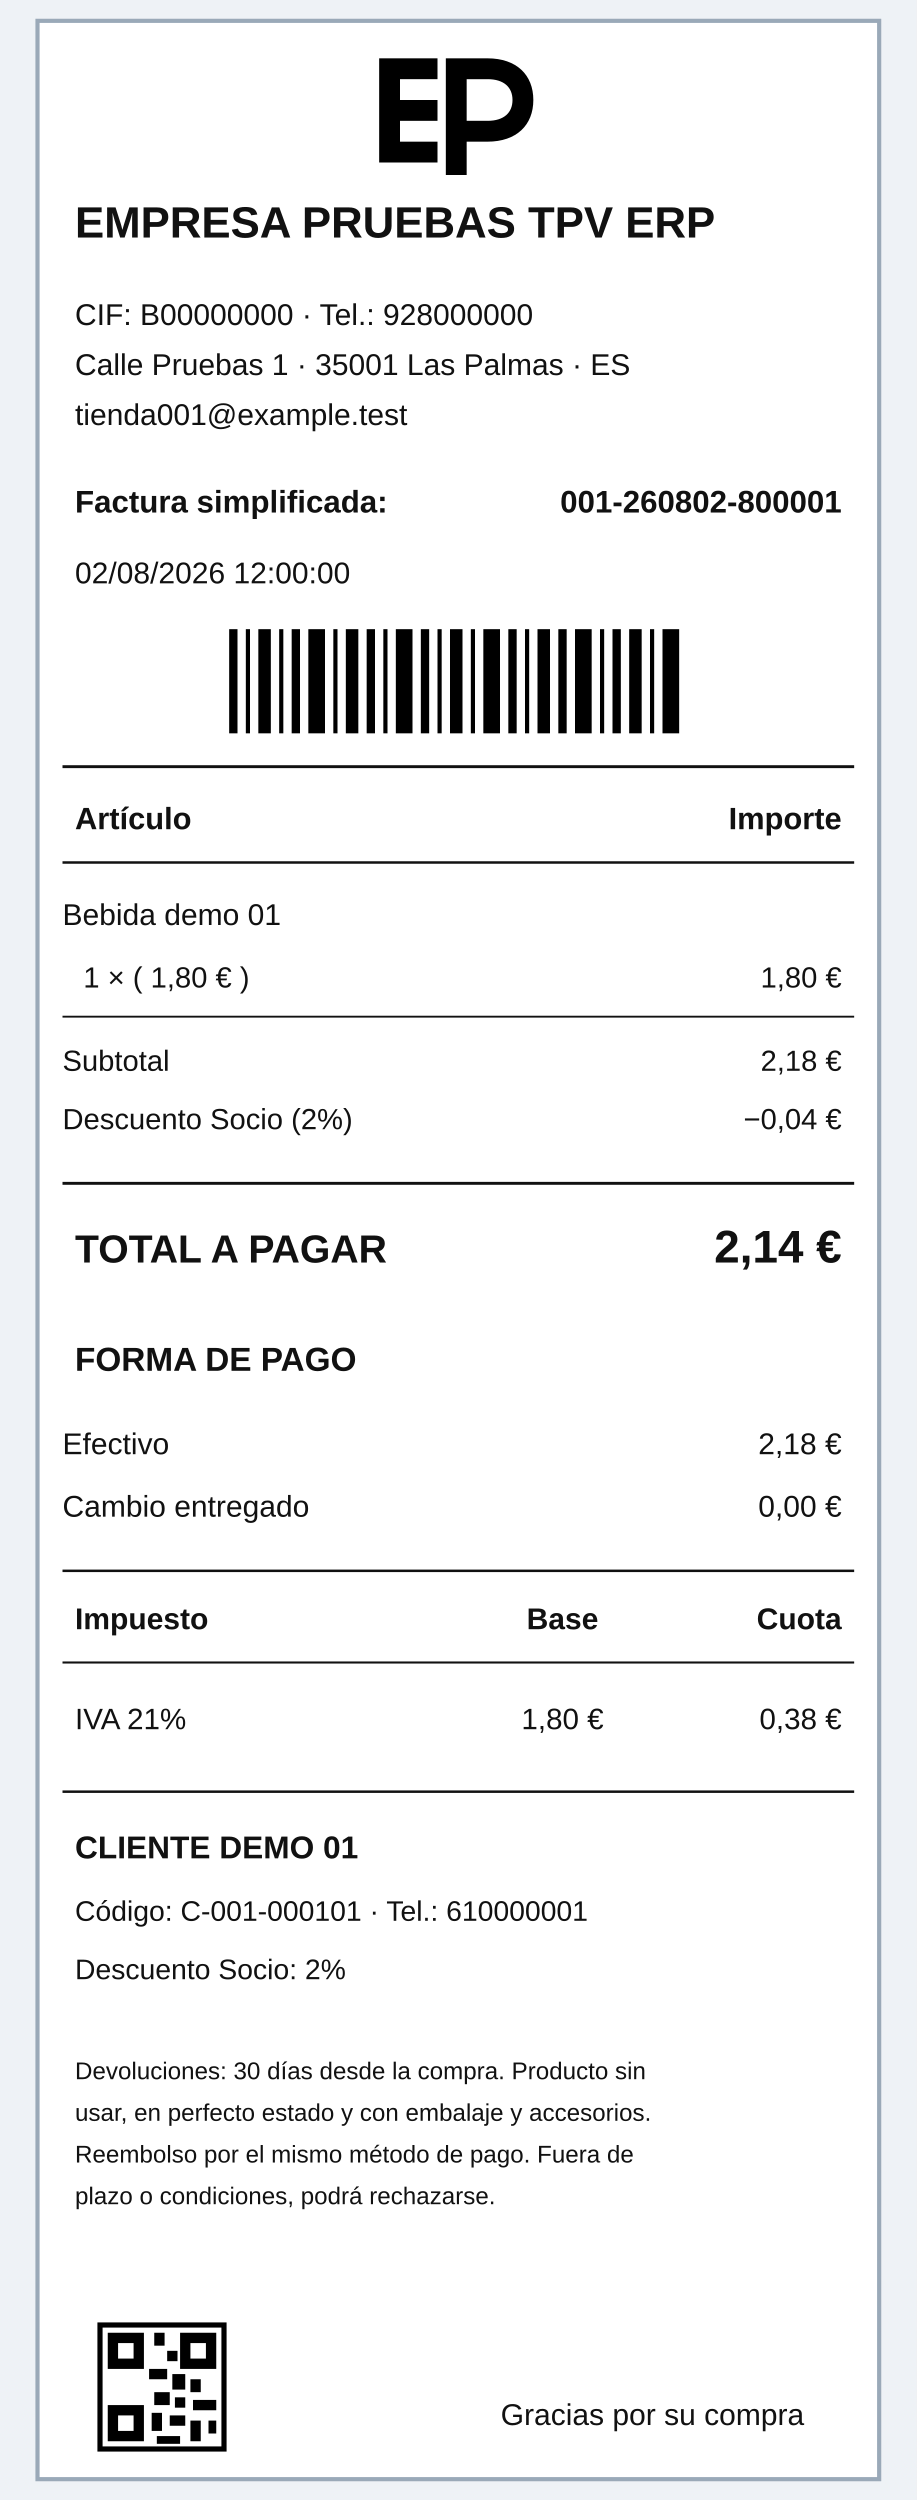
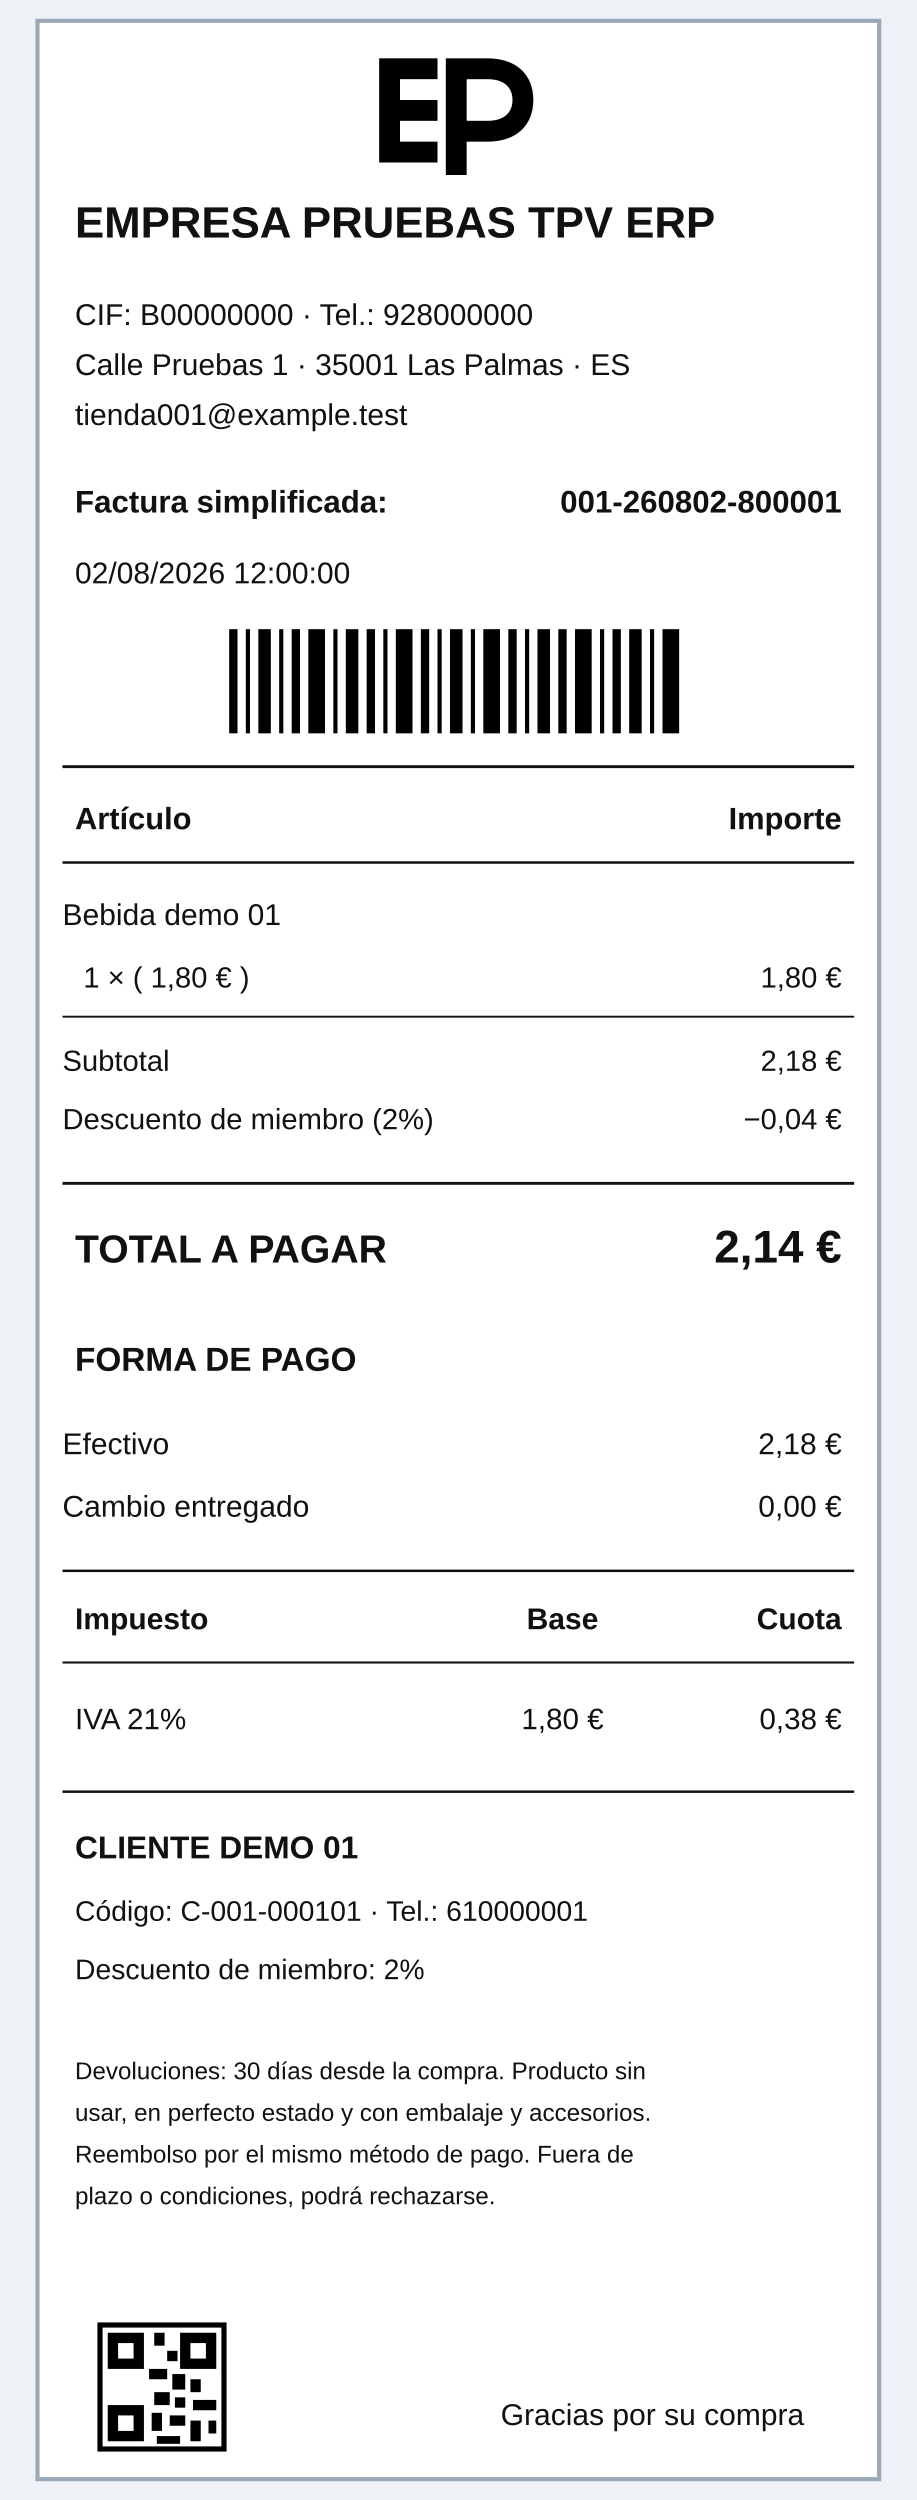
<svg xmlns="http://www.w3.org/2000/svg" width="220" height="600" viewBox="0 0 220 600" role="img" aria-labelledby="title description">
  <rect width="220" height="600" fill="#eef2f6" />
  <rect x="9" y="5" width="202" height="590" fill="#fff" stroke="#9aa9b8" />
  <g fill="#111" font-family="Arial, Helvetica, sans-serif">
    <g transform="translate(91 14)" fill="#000">
      <path d="M0 0h14v5H5v5h9v5H5v5h9v5H0z" />
      <path d="M16 0h10c7 0 11 4 11 10s-4 10-11 10h-5v8h-5zm5 5v10h5c4 0 6-2 6-5s-2-5-6-5z" />
    </g>
    <text x="18" y="57" font-size="10.5" font-weight="700">EMPRESA PRUEBAS TPV ERP</text>
    <text x="18" y="78" font-size="7.2">CIF: B00000000 · Tel.: 928000000</text>
    <text x="18" y="90" font-size="7.2">Calle Pruebas 1 · 35001 Las Palmas · ES</text>
    <text x="18" y="102" font-size="7.2">tienda001@example.test</text>
    <text x="18" y="123" font-size="7.5" font-weight="700">Factura simplificada:</text>
    <text x="202" y="123" text-anchor="end" font-size="7.5" font-weight="700">001-260802-800001</text>
    <text x="18" y="140" font-size="7.2">02/08/2026 12:00:00</text>
    <g fill="#000" transform="translate(55 151)">
      <rect x="0" y="0" width="2" height="25" />
      <rect x="4" y="0" width="1" height="25" />
      <rect x="7" y="0" width="3" height="25" />
      <rect x="12" y="0" width="1" height="25" />
      <rect x="15" y="0" width="2" height="25" />
      <rect x="19" y="0" width="4" height="25" />
      <rect x="25" y="0" width="1" height="25" />
      <rect x="28" y="0" width="3" height="25" />
      <rect x="33" y="0" width="2" height="25" />
      <rect x="37" y="0" width="1" height="25" />
      <rect x="40" y="0" width="4" height="25" />
      <rect x="46" y="0" width="2" height="25" />
      <rect x="50" y="0" width="1" height="25" />
      <rect x="53" y="0" width="3" height="25" />
      <rect x="58" y="0" width="1" height="25" />
      <rect x="61" y="0" width="4" height="25" />
      <rect x="67" y="0" width="2" height="25" />
      <rect x="71" y="0" width="1" height="25" />
      <rect x="74" y="0" width="3" height="25" />
      <rect x="79" y="0" width="2" height="25" />
      <rect x="83" y="0" width="4" height="25" />
      <rect x="89" y="0" width="1" height="25" />
      <rect x="92" y="0" width="2" height="25" />
      <rect x="96" y="0" width="3" height="25" />
      <rect x="101" y="0" width="1" height="25" />
      <rect x="104" y="0" width="4" height="25" />
    </g>
    <line x1="15" y1="184" x2="205" y2="184" stroke="#111" stroke-width=".7" />
    <text x="18" y="199" font-size="7.4" font-weight="700">Artículo</text>
    <text x="202" y="199" text-anchor="end" font-size="7.4" font-weight="700">Importe</text>
    <line x1="15" y1="207" x2="205" y2="207" stroke="#111" stroke-width=".6" />
    <text x="15" y="222" font-size="7.2">Bebida demo 01</text>
    <text x="20" y="237" font-size="7">1 × ( 1,80 € )</text>
    <text x="202" y="237" text-anchor="end" font-size="7">1,80 €</text>
    <line x1="15" y1="244" x2="205" y2="244" stroke="#111" stroke-width=".45" />
    <text x="15" y="257" font-size="7">Subtotal</text>
    <text x="202" y="257" text-anchor="end" font-size="7">2,18 €</text>
-     <text x="15" y="271" font-size="7">Descuento Socio (2%)</text>
+     <text x="15" y="271" font-size="7">Descuento de miembro (2%)</text>
    <text x="202" y="271" text-anchor="end" font-size="7">−0,04 €</text>
    <line x1="15" y1="284" x2="205" y2="284" stroke="#111" stroke-width=".7" />
    <text x="18" y="303" font-size="9.4" font-weight="700">TOTAL A PAGAR</text>
    <text x="202" y="303" text-anchor="end" font-size="11" font-weight="700">2,14 €</text>
    <text x="18" y="329" font-size="8" font-weight="700">FORMA DE PAGO</text>
    <text x="15" y="349" font-size="7.2">Efectivo</text>
    <text x="202" y="349" text-anchor="end" font-size="7.2">2,18 €</text>
    <text x="15" y="364" font-size="7.2">Cambio entregado</text>
    <text x="202" y="364" text-anchor="end" font-size="7.2">0,00 €</text>
    <line x1="15" y1="377" x2="205" y2="377" stroke="#111" stroke-width=".6" />
    <text x="18" y="391" font-size="7.2" font-weight="700">Impuesto</text>
    <text x="135" y="391" text-anchor="middle" font-size="7.2" font-weight="700">Base</text>
    <text x="202" y="391" text-anchor="end" font-size="7.2" font-weight="700">Cuota</text>
    <line x1="15" y1="399" x2="205" y2="399" stroke="#111" stroke-width=".5" />
    <text x="18" y="415" font-size="7.1">IVA 21%</text>
    <text x="135" y="415" text-anchor="middle" font-size="7.1">1,80 €</text>
    <text x="202" y="415" text-anchor="end" font-size="7.1">0,38 €</text>
    <line x1="15" y1="430" x2="205" y2="430" stroke="#111" stroke-width=".6" />
    <text x="18" y="446" font-size="7.6" font-weight="700">CLIENTE DEMO 01</text>
    <text x="18" y="461" font-size="6.8">Código: C-001-000101 · Tel.: 610000001</text>
-     <text x="18" y="475" font-size="6.8">Descuento Socio: 2%</text>
+     <text x="18" y="475" font-size="6.8">Descuento de miembro: 2%</text>
    <text x="18" y="499" font-size="5.8">Devoluciones: 30 días desde la compra. Producto sin</text>
    <text x="18" y="509" font-size="5.8">usar, en perfecto estado y con embalaje y accesorios.</text>
    <text x="18" y="519" font-size="5.8">Reembolso por el mismo método de pago. Fuera de</text>
    <text x="18" y="529" font-size="5.8">plazo o condiciones, podrá rechazarse.</text>
    <g transform="translate(24 558) scale(.62)" fill="#000">
      <rect width="48" height="48" fill="#fff" stroke="#000" stroke-width="2" />
      <path d="M3 3h14v14H3zm4 4v6h6V7zM31 3h14v14H31zm4 4v6h6V7zM3 31h14v14H3zm4 4v6h6v-6zM21 3h4v5h-4zm5 7h4v4h-4zm-7 7h7v4h-7zm9 2h5v6h-5zm7 2h4v5h-4zm-14 5h6v5h-6zm8 2h4v4h-4zm7 1h9v4h-9zm-16 5h4v7h-4zm7 1h6v4h-6zm8 2h4v8h-4zm7 0h3v5h-3zm-20 6h9v3h-9z" />
    </g>
    <text x="193" y="582" text-anchor="end" font-size="7.2">Gracias por su compra</text>
  </g>
</svg>
